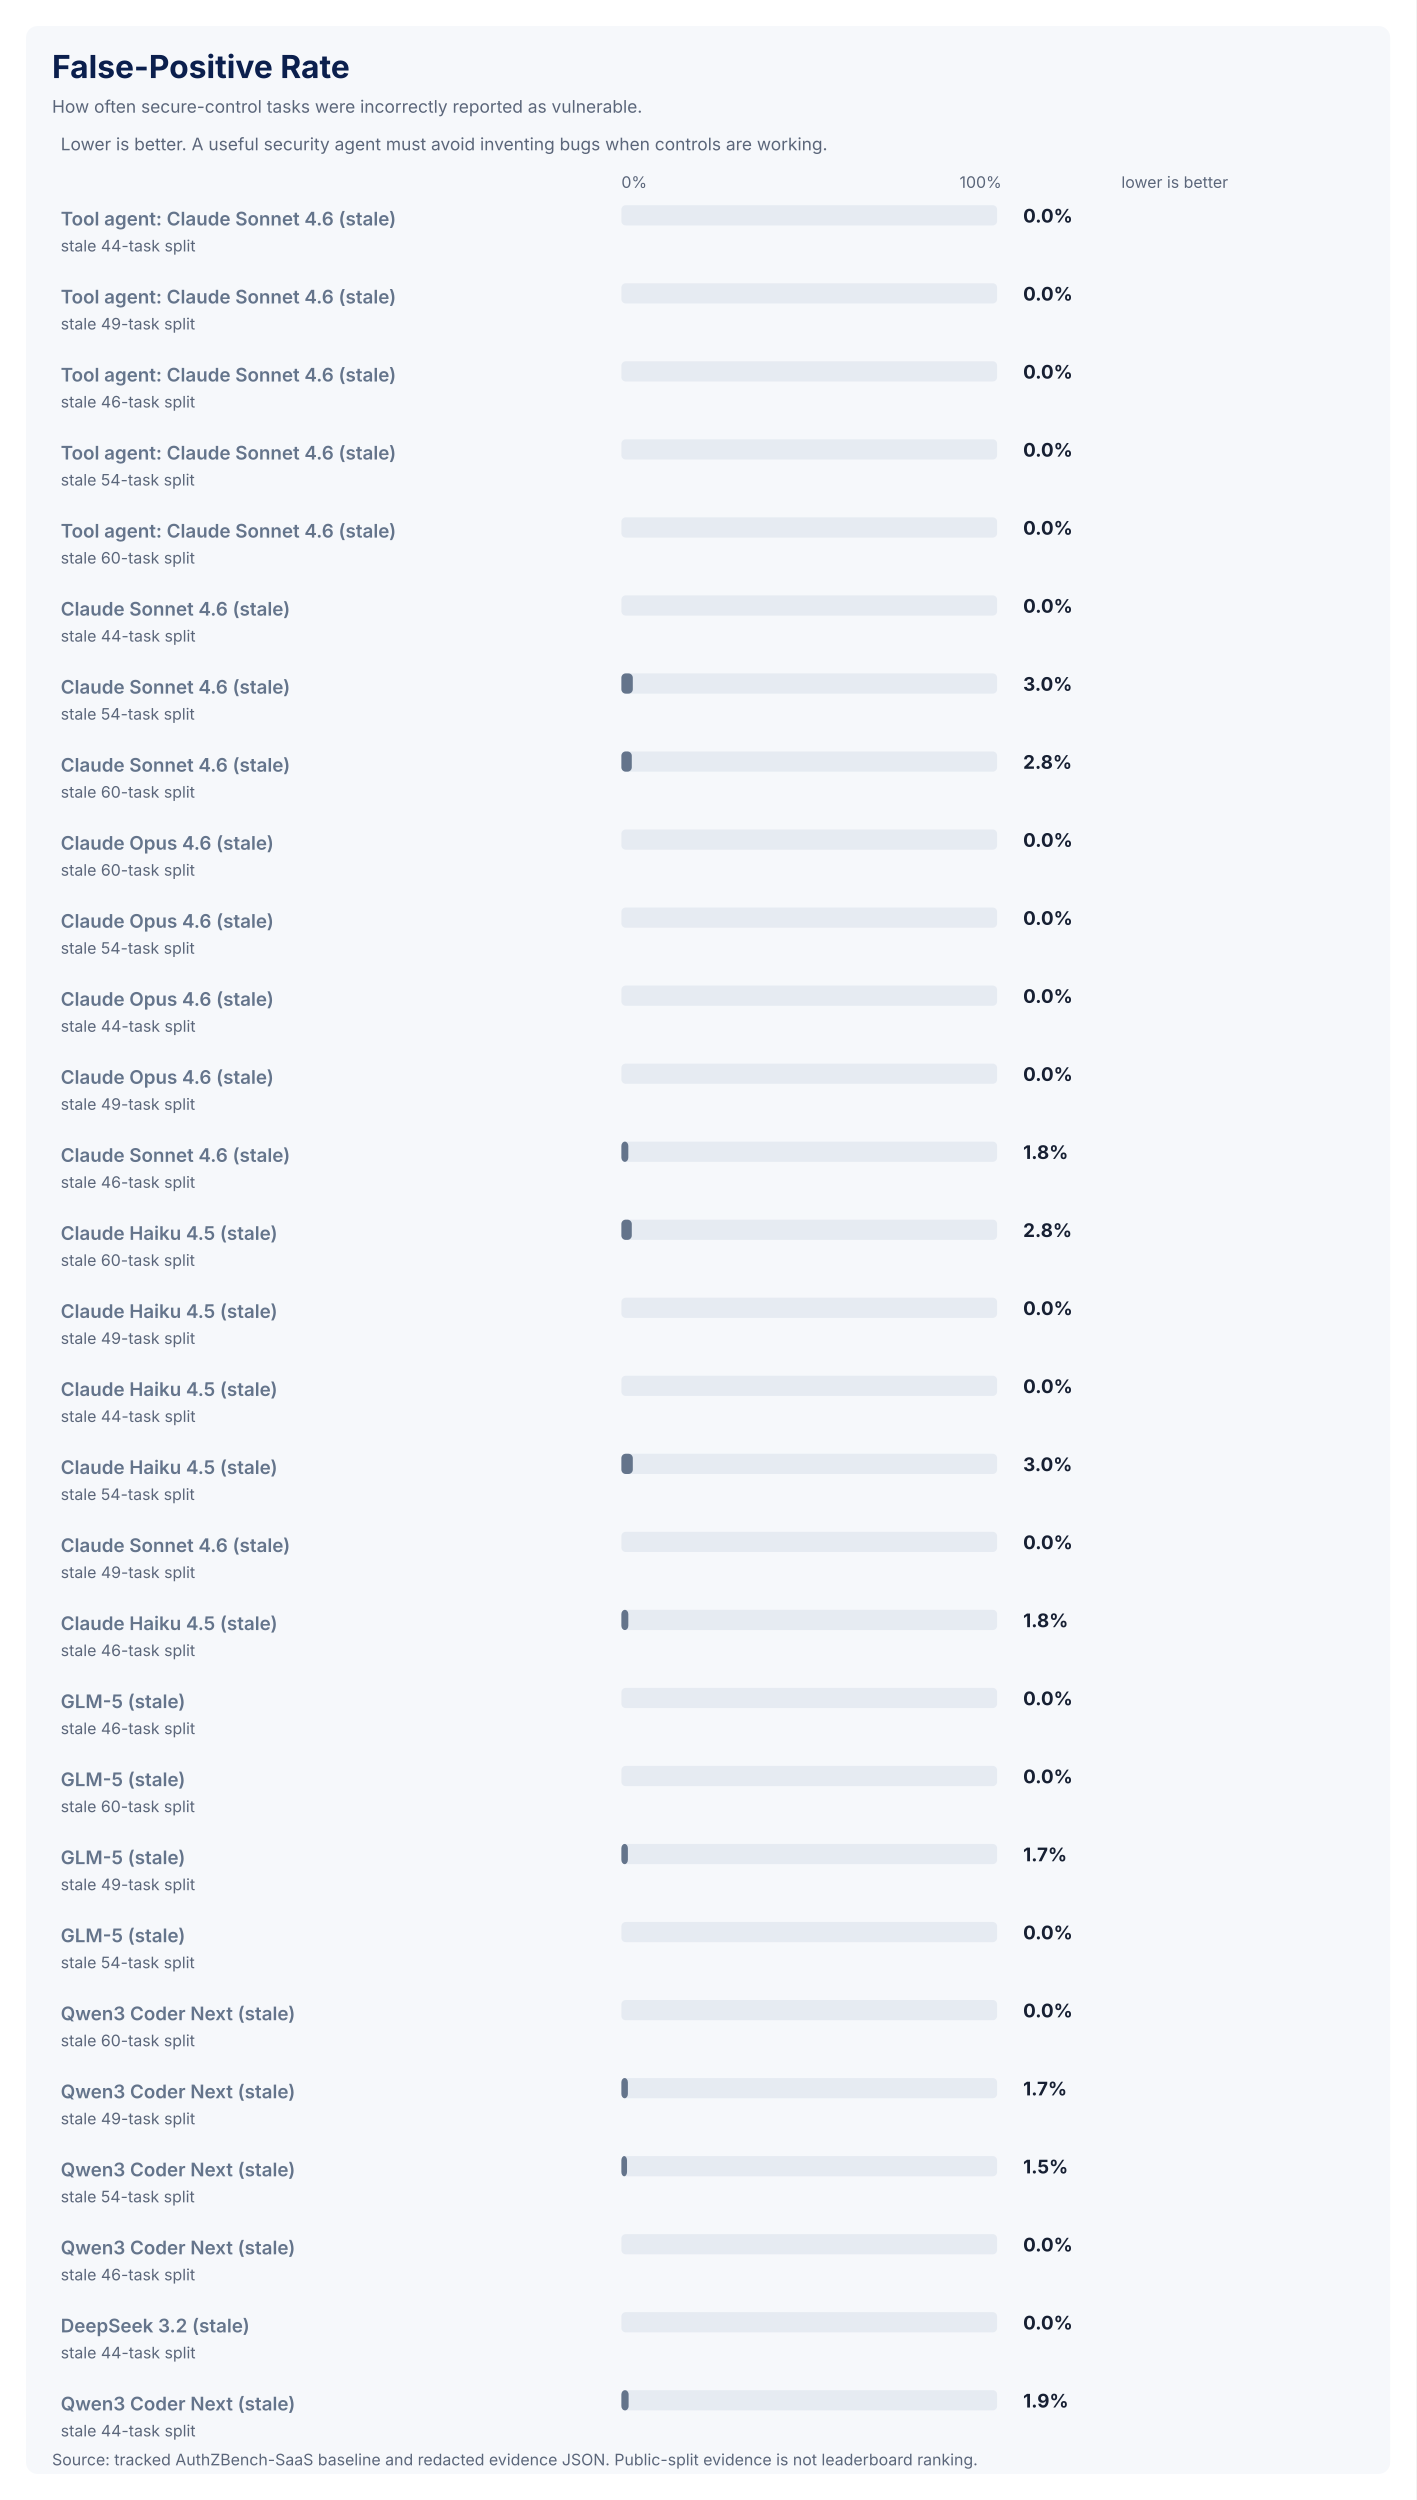
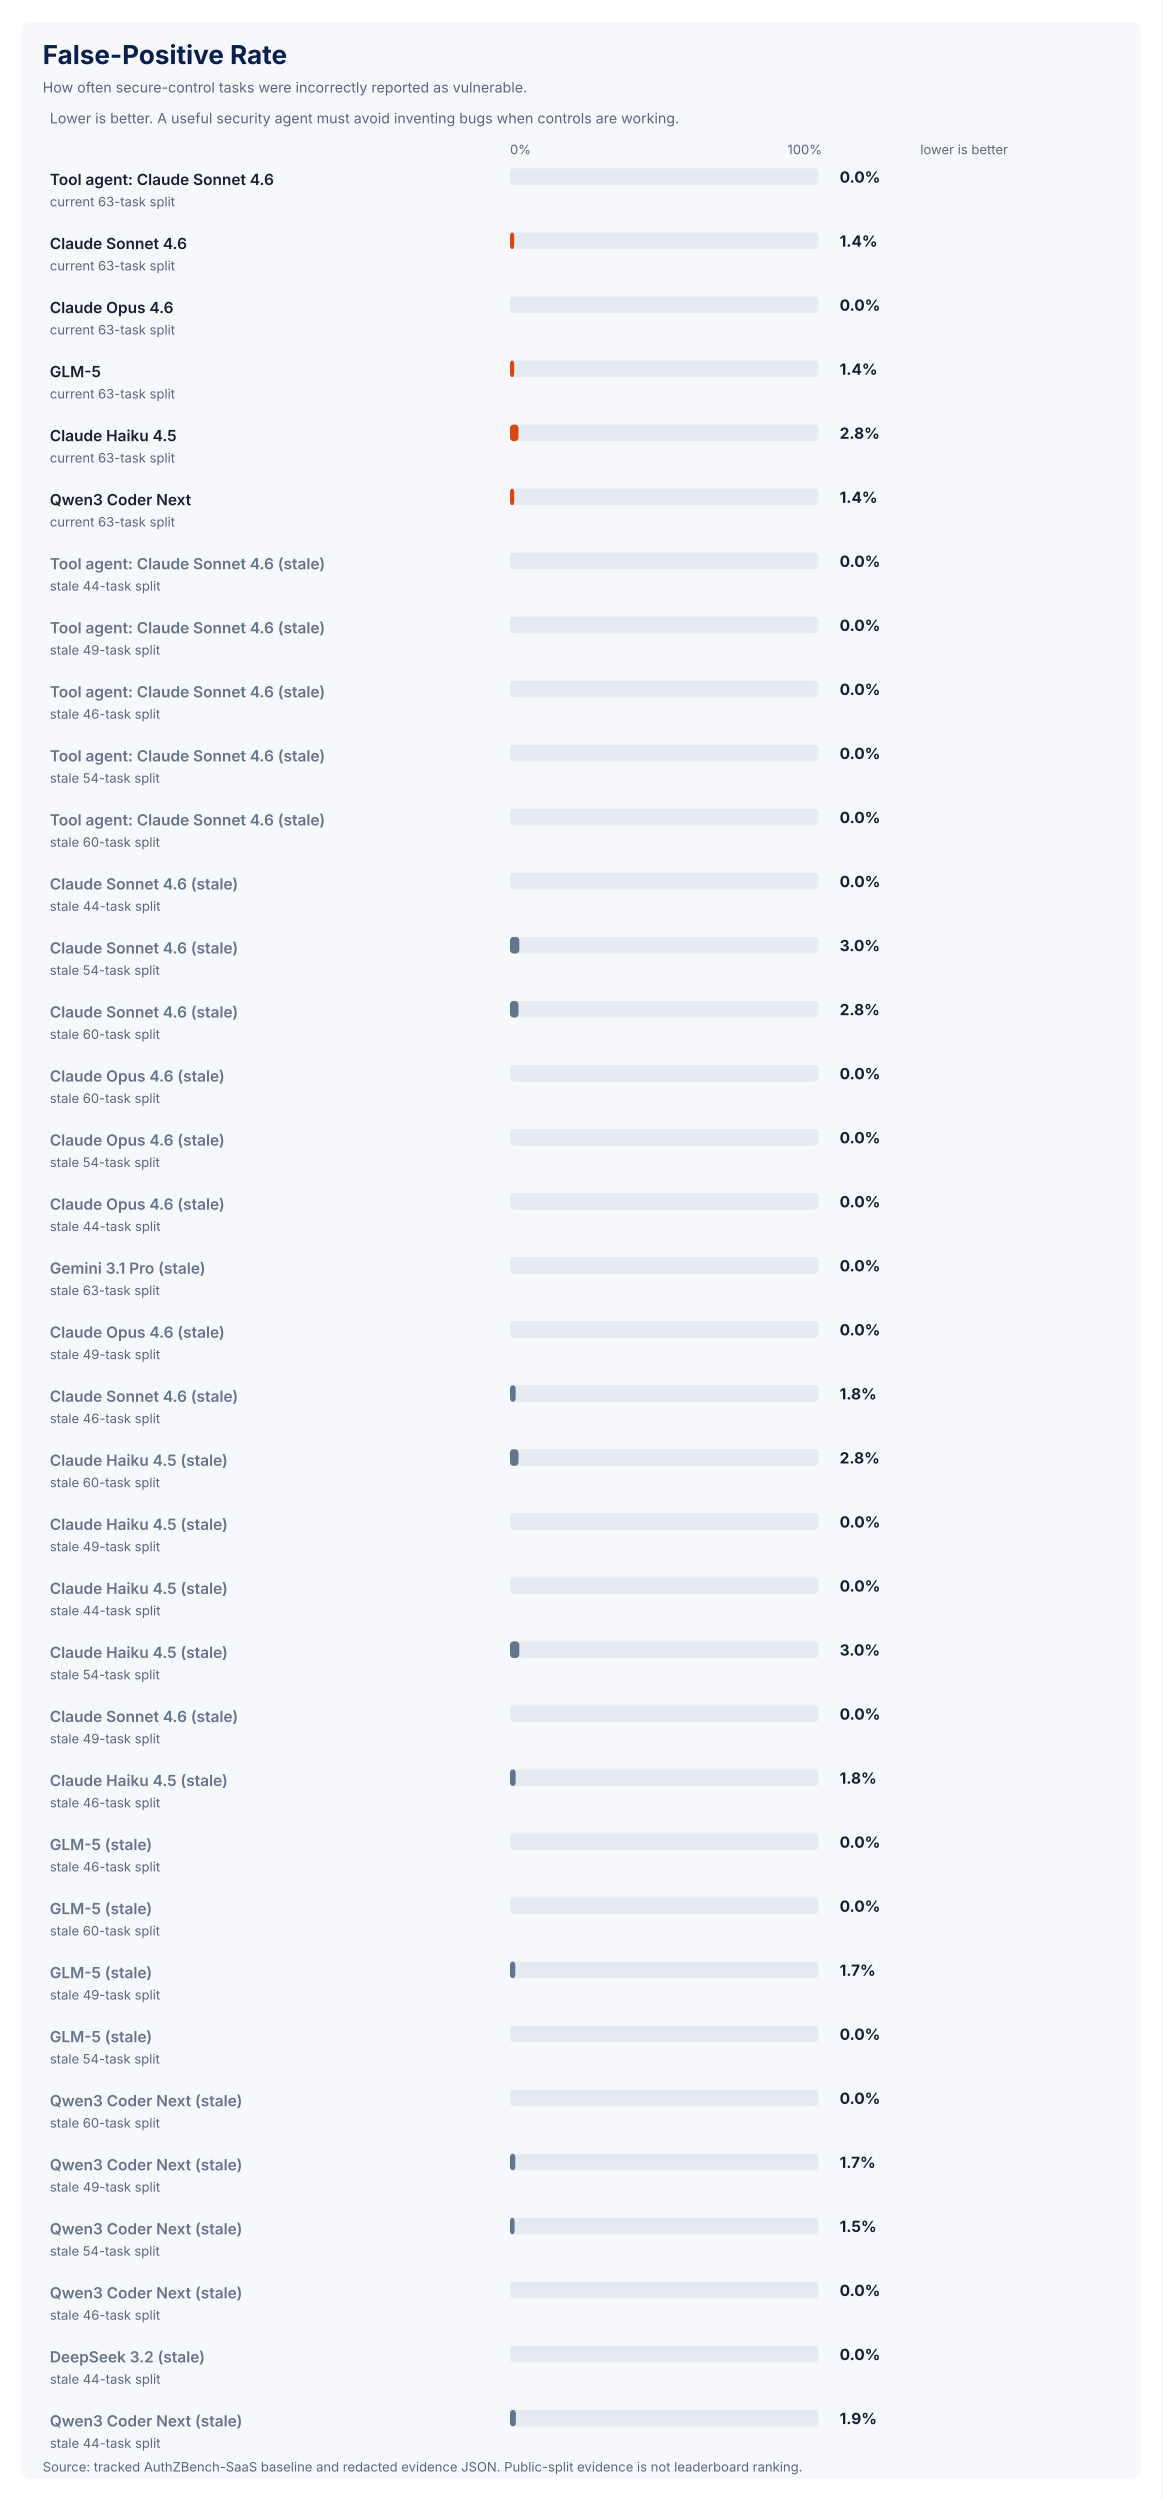
- <svg xmlns="http://www.w3.org/2000/svg" width="980" height="1730" viewBox="0 0 980 1730" role="img" aria-labelledby="title desc">
-   <rect x="0.0" y="0.0" width="980.0" height="1730.0" rx="0" fill="#ffffff" />
-   <rect x="18.0" y="18.0" width="944.0" height="1694.0" rx="8" fill="#f6f8fb" />
+ <svg xmlns="http://www.w3.org/2000/svg" width="980" height="2108" viewBox="0 0 980 2108" role="img" aria-labelledby="title desc">
+   <rect x="0.0" y="0.0" width="980.0" height="2108.0" rx="0" fill="#ffffff" />
+   <rect x="18.0" y="18.0" width="944.0" height="2072.0" rx="8" fill="#f6f8fb" />
  <text x="36.0" y="54.0" fill="#0b1f4d" font-family="Inter, Arial, sans-serif" font-size="22" font-weight="700">False-Positive Rate</text>
  <text x="36.0" y="78.0" fill="#5b667a" font-family="Inter, Arial, sans-serif" font-size="12" font-weight="400">How often secure-control tasks were incorrectly reported as vulnerable.</text>
  <text x="42.0" y="104.0" fill="#5b667a" font-family="Inter, Arial, sans-serif" font-size="12" font-weight="400">Lower is better. A useful security agent must avoid inventing bugs when controls are working.</text>
  <text x="430.0" y="130.0" fill="#5b667a" font-family="Inter, Arial, sans-serif" font-size="11" font-weight="400">0%</text>
  <text x="664.0" y="130.0" fill="#5b667a" font-family="Inter, Arial, sans-serif" font-size="11" font-weight="400">100%</text>
  <text x="776.0" y="130.0" fill="#5b667a" font-family="Inter, Arial, sans-serif" font-size="11" font-weight="400">lower is better</text>
-   <text x="42.0" y="156.0" fill="#64748b" font-family="Inter, Arial, sans-serif" font-size="13" font-weight="600">Tool agent: Claude Sonnet 4.6 (stale)</text>
-   <text x="42.0" y="174.0" fill="#5b667a" font-family="Inter, Arial, sans-serif" font-size="11" font-weight="400">stale 44-task split</text>
+   <text x="42.0" y="156.0" fill="#172033" font-family="Inter, Arial, sans-serif" font-size="13" font-weight="600">Tool agent: Claude Sonnet 4.6</text>
+   <text x="42.0" y="174.0" fill="#5b667a" font-family="Inter, Arial, sans-serif" font-size="11" font-weight="400">current 63-task split</text>
  <rect x="430.0" y="142.0" width="260.0" height="14.0" rx="3" fill="#e6ebf2" />
-   <rect x="430.0" y="142.0" width="0.0" height="14.0" rx="3" fill="#64748b" />
+   <rect x="430.0" y="142.0" width="0.0" height="14.0" rx="3" fill="#d9480f" />
  <text x="708.0" y="154.0" fill="#172033" font-family="Inter, Arial, sans-serif" font-size="13" font-weight="700">0.0%</text>
-   <text x="42.0" y="210.0" fill="#64748b" font-family="Inter, Arial, sans-serif" font-size="13" font-weight="600">Tool agent: Claude Sonnet 4.6 (stale)</text>
-   <text x="42.0" y="228.0" fill="#5b667a" font-family="Inter, Arial, sans-serif" font-size="11" font-weight="400">stale 49-task split</text>
+   <text x="42.0" y="210.0" fill="#172033" font-family="Inter, Arial, sans-serif" font-size="13" font-weight="600">Claude Sonnet 4.6</text>
+   <text x="42.0" y="228.0" fill="#5b667a" font-family="Inter, Arial, sans-serif" font-size="11" font-weight="400">current 63-task split</text>
  <rect x="430.0" y="196.0" width="260.0" height="14.0" rx="3" fill="#e6ebf2" />
-   <rect x="430.0" y="196.0" width="0.0" height="14.0" rx="3" fill="#64748b" />
-   <text x="708.0" y="208.0" fill="#172033" font-family="Inter, Arial, sans-serif" font-size="13" font-weight="700">0.0%</text>
-   <text x="42.0" y="264.0" fill="#64748b" font-family="Inter, Arial, sans-serif" font-size="13" font-weight="600">Tool agent: Claude Sonnet 4.6 (stale)</text>
-   <text x="42.0" y="282.0" fill="#5b667a" font-family="Inter, Arial, sans-serif" font-size="11" font-weight="400">stale 46-task split</text>
+   <rect x="430.0" y="196.0" width="3.6" height="14.0" rx="3" fill="#d9480f" />
+   <text x="708.0" y="208.0" fill="#172033" font-family="Inter, Arial, sans-serif" font-size="13" font-weight="700">1.4%</text>
+   <text x="42.0" y="264.0" fill="#172033" font-family="Inter, Arial, sans-serif" font-size="13" font-weight="600">Claude Opus 4.6</text>
+   <text x="42.0" y="282.0" fill="#5b667a" font-family="Inter, Arial, sans-serif" font-size="11" font-weight="400">current 63-task split</text>
  <rect x="430.0" y="250.0" width="260.0" height="14.0" rx="3" fill="#e6ebf2" />
-   <rect x="430.0" y="250.0" width="0.0" height="14.0" rx="3" fill="#64748b" />
+   <rect x="430.0" y="250.0" width="0.0" height="14.0" rx="3" fill="#d9480f" />
  <text x="708.0" y="262.0" fill="#172033" font-family="Inter, Arial, sans-serif" font-size="13" font-weight="700">0.0%</text>
-   <text x="42.0" y="318.0" fill="#64748b" font-family="Inter, Arial, sans-serif" font-size="13" font-weight="600">Tool agent: Claude Sonnet 4.6 (stale)</text>
-   <text x="42.0" y="336.0" fill="#5b667a" font-family="Inter, Arial, sans-serif" font-size="11" font-weight="400">stale 54-task split</text>
+   <text x="42.0" y="318.0" fill="#172033" font-family="Inter, Arial, sans-serif" font-size="13" font-weight="600">GLM-5</text>
+   <text x="42.0" y="336.0" fill="#5b667a" font-family="Inter, Arial, sans-serif" font-size="11" font-weight="400">current 63-task split</text>
  <rect x="430.0" y="304.0" width="260.0" height="14.0" rx="3" fill="#e6ebf2" />
-   <rect x="430.0" y="304.0" width="0.0" height="14.0" rx="3" fill="#64748b" />
-   <text x="708.0" y="316.0" fill="#172033" font-family="Inter, Arial, sans-serif" font-size="13" font-weight="700">0.0%</text>
-   <text x="42.0" y="372.0" fill="#64748b" font-family="Inter, Arial, sans-serif" font-size="13" font-weight="600">Tool agent: Claude Sonnet 4.6 (stale)</text>
-   <text x="42.0" y="390.0" fill="#5b667a" font-family="Inter, Arial, sans-serif" font-size="11" font-weight="400">stale 60-task split</text>
+   <rect x="430.0" y="304.0" width="3.6" height="14.0" rx="3" fill="#d9480f" />
+   <text x="708.0" y="316.0" fill="#172033" font-family="Inter, Arial, sans-serif" font-size="13" font-weight="700">1.4%</text>
+   <text x="42.0" y="372.0" fill="#172033" font-family="Inter, Arial, sans-serif" font-size="13" font-weight="600">Claude Haiku 4.5</text>
+   <text x="42.0" y="390.0" fill="#5b667a" font-family="Inter, Arial, sans-serif" font-size="11" font-weight="400">current 63-task split</text>
  <rect x="430.0" y="358.0" width="260.0" height="14.0" rx="3" fill="#e6ebf2" />
-   <rect x="430.0" y="358.0" width="0.0" height="14.0" rx="3" fill="#64748b" />
-   <text x="708.0" y="370.0" fill="#172033" font-family="Inter, Arial, sans-serif" font-size="13" font-weight="700">0.0%</text>
-   <text x="42.0" y="426.0" fill="#64748b" font-family="Inter, Arial, sans-serif" font-size="13" font-weight="600">Claude Sonnet 4.6 (stale)</text>
-   <text x="42.0" y="444.0" fill="#5b667a" font-family="Inter, Arial, sans-serif" font-size="11" font-weight="400">stale 44-task split</text>
+   <rect x="430.0" y="358.0" width="7.2" height="14.0" rx="3" fill="#d9480f" />
+   <text x="708.0" y="370.0" fill="#172033" font-family="Inter, Arial, sans-serif" font-size="13" font-weight="700">2.8%</text>
+   <text x="42.0" y="426.0" fill="#172033" font-family="Inter, Arial, sans-serif" font-size="13" font-weight="600">Qwen3 Coder Next</text>
+   <text x="42.0" y="444.0" fill="#5b667a" font-family="Inter, Arial, sans-serif" font-size="11" font-weight="400">current 63-task split</text>
  <rect x="430.0" y="412.0" width="260.0" height="14.0" rx="3" fill="#e6ebf2" />
-   <rect x="430.0" y="412.0" width="0.0" height="14.0" rx="3" fill="#64748b" />
-   <text x="708.0" y="424.0" fill="#172033" font-family="Inter, Arial, sans-serif" font-size="13" font-weight="700">0.0%</text>
-   <text x="42.0" y="480.0" fill="#64748b" font-family="Inter, Arial, sans-serif" font-size="13" font-weight="600">Claude Sonnet 4.6 (stale)</text>
-   <text x="42.0" y="498.0" fill="#5b667a" font-family="Inter, Arial, sans-serif" font-size="11" font-weight="400">stale 54-task split</text>
+   <rect x="430.0" y="412.0" width="3.6" height="14.0" rx="3" fill="#d9480f" />
+   <text x="708.0" y="424.0" fill="#172033" font-family="Inter, Arial, sans-serif" font-size="13" font-weight="700">1.4%</text>
+   <text x="42.0" y="480.0" fill="#64748b" font-family="Inter, Arial, sans-serif" font-size="13" font-weight="600">Tool agent: Claude Sonnet 4.6 (stale)</text>
+   <text x="42.0" y="498.0" fill="#5b667a" font-family="Inter, Arial, sans-serif" font-size="11" font-weight="400">stale 44-task split</text>
  <rect x="430.0" y="466.0" width="260.0" height="14.0" rx="3" fill="#e6ebf2" />
-   <rect x="430.0" y="466.0" width="7.9" height="14.0" rx="3" fill="#64748b" />
-   <text x="708.0" y="478.0" fill="#172033" font-family="Inter, Arial, sans-serif" font-size="13" font-weight="700">3.0%</text>
-   <text x="42.0" y="534.0" fill="#64748b" font-family="Inter, Arial, sans-serif" font-size="13" font-weight="600">Claude Sonnet 4.6 (stale)</text>
-   <text x="42.0" y="552.0" fill="#5b667a" font-family="Inter, Arial, sans-serif" font-size="11" font-weight="400">stale 60-task split</text>
+   <rect x="430.0" y="466.0" width="0.0" height="14.0" rx="3" fill="#64748b" />
+   <text x="708.0" y="478.0" fill="#172033" font-family="Inter, Arial, sans-serif" font-size="13" font-weight="700">0.0%</text>
+   <text x="42.0" y="534.0" fill="#64748b" font-family="Inter, Arial, sans-serif" font-size="13" font-weight="600">Tool agent: Claude Sonnet 4.6 (stale)</text>
+   <text x="42.0" y="552.0" fill="#5b667a" font-family="Inter, Arial, sans-serif" font-size="11" font-weight="400">stale 49-task split</text>
  <rect x="430.0" y="520.0" width="260.0" height="14.0" rx="3" fill="#e6ebf2" />
-   <rect x="430.0" y="520.0" width="7.2" height="14.0" rx="3" fill="#64748b" />
-   <text x="708.0" y="532.0" fill="#172033" font-family="Inter, Arial, sans-serif" font-size="13" font-weight="700">2.8%</text>
-   <text x="42.0" y="588.0" fill="#64748b" font-family="Inter, Arial, sans-serif" font-size="13" font-weight="600">Claude Opus 4.6 (stale)</text>
-   <text x="42.0" y="606.0" fill="#5b667a" font-family="Inter, Arial, sans-serif" font-size="11" font-weight="400">stale 60-task split</text>
+   <rect x="430.0" y="520.0" width="0.0" height="14.0" rx="3" fill="#64748b" />
+   <text x="708.0" y="532.0" fill="#172033" font-family="Inter, Arial, sans-serif" font-size="13" font-weight="700">0.0%</text>
+   <text x="42.0" y="588.0" fill="#64748b" font-family="Inter, Arial, sans-serif" font-size="13" font-weight="600">Tool agent: Claude Sonnet 4.6 (stale)</text>
+   <text x="42.0" y="606.0" fill="#5b667a" font-family="Inter, Arial, sans-serif" font-size="11" font-weight="400">stale 46-task split</text>
  <rect x="430.0" y="574.0" width="260.0" height="14.0" rx="3" fill="#e6ebf2" />
  <rect x="430.0" y="574.0" width="0.0" height="14.0" rx="3" fill="#64748b" />
  <text x="708.0" y="586.0" fill="#172033" font-family="Inter, Arial, sans-serif" font-size="13" font-weight="700">0.0%</text>
-   <text x="42.0" y="642.0" fill="#64748b" font-family="Inter, Arial, sans-serif" font-size="13" font-weight="600">Claude Opus 4.6 (stale)</text>
+   <text x="42.0" y="642.0" fill="#64748b" font-family="Inter, Arial, sans-serif" font-size="13" font-weight="600">Tool agent: Claude Sonnet 4.6 (stale)</text>
  <text x="42.0" y="660.0" fill="#5b667a" font-family="Inter, Arial, sans-serif" font-size="11" font-weight="400">stale 54-task split</text>
  <rect x="430.0" y="628.0" width="260.0" height="14.0" rx="3" fill="#e6ebf2" />
  <rect x="430.0" y="628.0" width="0.0" height="14.0" rx="3" fill="#64748b" />
  <text x="708.0" y="640.0" fill="#172033" font-family="Inter, Arial, sans-serif" font-size="13" font-weight="700">0.0%</text>
-   <text x="42.0" y="696.0" fill="#64748b" font-family="Inter, Arial, sans-serif" font-size="13" font-weight="600">Claude Opus 4.6 (stale)</text>
-   <text x="42.0" y="714.0" fill="#5b667a" font-family="Inter, Arial, sans-serif" font-size="11" font-weight="400">stale 44-task split</text>
+   <text x="42.0" y="696.0" fill="#64748b" font-family="Inter, Arial, sans-serif" font-size="13" font-weight="600">Tool agent: Claude Sonnet 4.6 (stale)</text>
+   <text x="42.0" y="714.0" fill="#5b667a" font-family="Inter, Arial, sans-serif" font-size="11" font-weight="400">stale 60-task split</text>
  <rect x="430.0" y="682.0" width="260.0" height="14.0" rx="3" fill="#e6ebf2" />
  <rect x="430.0" y="682.0" width="0.0" height="14.0" rx="3" fill="#64748b" />
  <text x="708.0" y="694.0" fill="#172033" font-family="Inter, Arial, sans-serif" font-size="13" font-weight="700">0.0%</text>
-   <text x="42.0" y="750.0" fill="#64748b" font-family="Inter, Arial, sans-serif" font-size="13" font-weight="600">Claude Opus 4.6 (stale)</text>
-   <text x="42.0" y="768.0" fill="#5b667a" font-family="Inter, Arial, sans-serif" font-size="11" font-weight="400">stale 49-task split</text>
+   <text x="42.0" y="750.0" fill="#64748b" font-family="Inter, Arial, sans-serif" font-size="13" font-weight="600">Claude Sonnet 4.6 (stale)</text>
+   <text x="42.0" y="768.0" fill="#5b667a" font-family="Inter, Arial, sans-serif" font-size="11" font-weight="400">stale 44-task split</text>
  <rect x="430.0" y="736.0" width="260.0" height="14.0" rx="3" fill="#e6ebf2" />
  <rect x="430.0" y="736.0" width="0.0" height="14.0" rx="3" fill="#64748b" />
  <text x="708.0" y="748.0" fill="#172033" font-family="Inter, Arial, sans-serif" font-size="13" font-weight="700">0.0%</text>
  <text x="42.0" y="804.0" fill="#64748b" font-family="Inter, Arial, sans-serif" font-size="13" font-weight="600">Claude Sonnet 4.6 (stale)</text>
-   <text x="42.0" y="822.0" fill="#5b667a" font-family="Inter, Arial, sans-serif" font-size="11" font-weight="400">stale 46-task split</text>
+   <text x="42.0" y="822.0" fill="#5b667a" font-family="Inter, Arial, sans-serif" font-size="11" font-weight="400">stale 54-task split</text>
  <rect x="430.0" y="790.0" width="260.0" height="14.0" rx="3" fill="#e6ebf2" />
-   <rect x="430.0" y="790.0" width="4.8" height="14.0" rx="3" fill="#64748b" />
-   <text x="708.0" y="802.0" fill="#172033" font-family="Inter, Arial, sans-serif" font-size="13" font-weight="700">1.8%</text>
-   <text x="42.0" y="858.0" fill="#64748b" font-family="Inter, Arial, sans-serif" font-size="13" font-weight="600">Claude Haiku 4.5 (stale)</text>
+   <rect x="430.0" y="790.0" width="7.9" height="14.0" rx="3" fill="#64748b" />
+   <text x="708.0" y="802.0" fill="#172033" font-family="Inter, Arial, sans-serif" font-size="13" font-weight="700">3.0%</text>
+   <text x="42.0" y="858.0" fill="#64748b" font-family="Inter, Arial, sans-serif" font-size="13" font-weight="600">Claude Sonnet 4.6 (stale)</text>
  <text x="42.0" y="876.0" fill="#5b667a" font-family="Inter, Arial, sans-serif" font-size="11" font-weight="400">stale 60-task split</text>
  <rect x="430.0" y="844.0" width="260.0" height="14.0" rx="3" fill="#e6ebf2" />
  <rect x="430.0" y="844.0" width="7.2" height="14.0" rx="3" fill="#64748b" />
  <text x="708.0" y="856.0" fill="#172033" font-family="Inter, Arial, sans-serif" font-size="13" font-weight="700">2.8%</text>
-   <text x="42.0" y="912.0" fill="#64748b" font-family="Inter, Arial, sans-serif" font-size="13" font-weight="600">Claude Haiku 4.5 (stale)</text>
-   <text x="42.0" y="930.0" fill="#5b667a" font-family="Inter, Arial, sans-serif" font-size="11" font-weight="400">stale 49-task split</text>
+   <text x="42.0" y="912.0" fill="#64748b" font-family="Inter, Arial, sans-serif" font-size="13" font-weight="600">Claude Opus 4.6 (stale)</text>
+   <text x="42.0" y="930.0" fill="#5b667a" font-family="Inter, Arial, sans-serif" font-size="11" font-weight="400">stale 60-task split</text>
  <rect x="430.0" y="898.0" width="260.0" height="14.0" rx="3" fill="#e6ebf2" />
  <rect x="430.0" y="898.0" width="0.0" height="14.0" rx="3" fill="#64748b" />
  <text x="708.0" y="910.0" fill="#172033" font-family="Inter, Arial, sans-serif" font-size="13" font-weight="700">0.0%</text>
-   <text x="42.0" y="966.0" fill="#64748b" font-family="Inter, Arial, sans-serif" font-size="13" font-weight="600">Claude Haiku 4.5 (stale)</text>
-   <text x="42.0" y="984.0" fill="#5b667a" font-family="Inter, Arial, sans-serif" font-size="11" font-weight="400">stale 44-task split</text>
+   <text x="42.0" y="966.0" fill="#64748b" font-family="Inter, Arial, sans-serif" font-size="13" font-weight="600">Claude Opus 4.6 (stale)</text>
+   <text x="42.0" y="984.0" fill="#5b667a" font-family="Inter, Arial, sans-serif" font-size="11" font-weight="400">stale 54-task split</text>
  <rect x="430.0" y="952.0" width="260.0" height="14.0" rx="3" fill="#e6ebf2" />
  <rect x="430.0" y="952.0" width="0.0" height="14.0" rx="3" fill="#64748b" />
  <text x="708.0" y="964.0" fill="#172033" font-family="Inter, Arial, sans-serif" font-size="13" font-weight="700">0.0%</text>
-   <text x="42.0" y="1020.0" fill="#64748b" font-family="Inter, Arial, sans-serif" font-size="13" font-weight="600">Claude Haiku 4.5 (stale)</text>
-   <text x="42.0" y="1038.0" fill="#5b667a" font-family="Inter, Arial, sans-serif" font-size="11" font-weight="400">stale 54-task split</text>
+   <text x="42.0" y="1020.0" fill="#64748b" font-family="Inter, Arial, sans-serif" font-size="13" font-weight="600">Claude Opus 4.6 (stale)</text>
+   <text x="42.0" y="1038.0" fill="#5b667a" font-family="Inter, Arial, sans-serif" font-size="11" font-weight="400">stale 44-task split</text>
  <rect x="430.0" y="1006.0" width="260.0" height="14.0" rx="3" fill="#e6ebf2" />
-   <rect x="430.0" y="1006.0" width="7.9" height="14.0" rx="3" fill="#64748b" />
-   <text x="708.0" y="1018.0" fill="#172033" font-family="Inter, Arial, sans-serif" font-size="13" font-weight="700">3.0%</text>
-   <text x="42.0" y="1074.0" fill="#64748b" font-family="Inter, Arial, sans-serif" font-size="13" font-weight="600">Claude Sonnet 4.6 (stale)</text>
-   <text x="42.0" y="1092.0" fill="#5b667a" font-family="Inter, Arial, sans-serif" font-size="11" font-weight="400">stale 49-task split</text>
+   <rect x="430.0" y="1006.0" width="0.0" height="14.0" rx="3" fill="#64748b" />
+   <text x="708.0" y="1018.0" fill="#172033" font-family="Inter, Arial, sans-serif" font-size="13" font-weight="700">0.0%</text>
+   <text x="42.0" y="1074.0" fill="#64748b" font-family="Inter, Arial, sans-serif" font-size="13" font-weight="600">Gemini 3.1 Pro (stale)</text>
+   <text x="42.0" y="1092.0" fill="#5b667a" font-family="Inter, Arial, sans-serif" font-size="11" font-weight="400">stale 63-task split</text>
  <rect x="430.0" y="1060.0" width="260.0" height="14.0" rx="3" fill="#e6ebf2" />
  <rect x="430.0" y="1060.0" width="0.0" height="14.0" rx="3" fill="#64748b" />
  <text x="708.0" y="1072.0" fill="#172033" font-family="Inter, Arial, sans-serif" font-size="13" font-weight="700">0.0%</text>
-   <text x="42.0" y="1128.0" fill="#64748b" font-family="Inter, Arial, sans-serif" font-size="13" font-weight="600">Claude Haiku 4.5 (stale)</text>
-   <text x="42.0" y="1146.0" fill="#5b667a" font-family="Inter, Arial, sans-serif" font-size="11" font-weight="400">stale 46-task split</text>
+   <text x="42.0" y="1128.0" fill="#64748b" font-family="Inter, Arial, sans-serif" font-size="13" font-weight="600">Claude Opus 4.6 (stale)</text>
+   <text x="42.0" y="1146.0" fill="#5b667a" font-family="Inter, Arial, sans-serif" font-size="11" font-weight="400">stale 49-task split</text>
  <rect x="430.0" y="1114.0" width="260.0" height="14.0" rx="3" fill="#e6ebf2" />
-   <rect x="430.0" y="1114.0" width="4.8" height="14.0" rx="3" fill="#64748b" />
-   <text x="708.0" y="1126.0" fill="#172033" font-family="Inter, Arial, sans-serif" font-size="13" font-weight="700">1.8%</text>
-   <text x="42.0" y="1182.0" fill="#64748b" font-family="Inter, Arial, sans-serif" font-size="13" font-weight="600">GLM-5 (stale)</text>
+   <rect x="430.0" y="1114.0" width="0.0" height="14.0" rx="3" fill="#64748b" />
+   <text x="708.0" y="1126.0" fill="#172033" font-family="Inter, Arial, sans-serif" font-size="13" font-weight="700">0.0%</text>
+   <text x="42.0" y="1182.0" fill="#64748b" font-family="Inter, Arial, sans-serif" font-size="13" font-weight="600">Claude Sonnet 4.6 (stale)</text>
  <text x="42.0" y="1200.0" fill="#5b667a" font-family="Inter, Arial, sans-serif" font-size="11" font-weight="400">stale 46-task split</text>
  <rect x="430.0" y="1168.0" width="260.0" height="14.0" rx="3" fill="#e6ebf2" />
-   <rect x="430.0" y="1168.0" width="0.0" height="14.0" rx="3" fill="#64748b" />
-   <text x="708.0" y="1180.0" fill="#172033" font-family="Inter, Arial, sans-serif" font-size="13" font-weight="700">0.0%</text>
-   <text x="42.0" y="1236.0" fill="#64748b" font-family="Inter, Arial, sans-serif" font-size="13" font-weight="600">GLM-5 (stale)</text>
+   <rect x="430.0" y="1168.0" width="4.8" height="14.0" rx="3" fill="#64748b" />
+   <text x="708.0" y="1180.0" fill="#172033" font-family="Inter, Arial, sans-serif" font-size="13" font-weight="700">1.8%</text>
+   <text x="42.0" y="1236.0" fill="#64748b" font-family="Inter, Arial, sans-serif" font-size="13" font-weight="600">Claude Haiku 4.5 (stale)</text>
  <text x="42.0" y="1254.0" fill="#5b667a" font-family="Inter, Arial, sans-serif" font-size="11" font-weight="400">stale 60-task split</text>
  <rect x="430.0" y="1222.0" width="260.0" height="14.0" rx="3" fill="#e6ebf2" />
-   <rect x="430.0" y="1222.0" width="0.0" height="14.0" rx="3" fill="#64748b" />
-   <text x="708.0" y="1234.0" fill="#172033" font-family="Inter, Arial, sans-serif" font-size="13" font-weight="700">0.0%</text>
-   <text x="42.0" y="1290.0" fill="#64748b" font-family="Inter, Arial, sans-serif" font-size="13" font-weight="600">GLM-5 (stale)</text>
+   <rect x="430.0" y="1222.0" width="7.2" height="14.0" rx="3" fill="#64748b" />
+   <text x="708.0" y="1234.0" fill="#172033" font-family="Inter, Arial, sans-serif" font-size="13" font-weight="700">2.8%</text>
+   <text x="42.0" y="1290.0" fill="#64748b" font-family="Inter, Arial, sans-serif" font-size="13" font-weight="600">Claude Haiku 4.5 (stale)</text>
  <text x="42.0" y="1308.0" fill="#5b667a" font-family="Inter, Arial, sans-serif" font-size="11" font-weight="400">stale 49-task split</text>
  <rect x="430.0" y="1276.0" width="260.0" height="14.0" rx="3" fill="#e6ebf2" />
-   <rect x="430.0" y="1276.0" width="4.5" height="14.0" rx="3" fill="#64748b" />
-   <text x="708.0" y="1288.0" fill="#172033" font-family="Inter, Arial, sans-serif" font-size="13" font-weight="700">1.7%</text>
-   <text x="42.0" y="1344.0" fill="#64748b" font-family="Inter, Arial, sans-serif" font-size="13" font-weight="600">GLM-5 (stale)</text>
-   <text x="42.0" y="1362.0" fill="#5b667a" font-family="Inter, Arial, sans-serif" font-size="11" font-weight="400">stale 54-task split</text>
+   <rect x="430.0" y="1276.0" width="0.0" height="14.0" rx="3" fill="#64748b" />
+   <text x="708.0" y="1288.0" fill="#172033" font-family="Inter, Arial, sans-serif" font-size="13" font-weight="700">0.0%</text>
+   <text x="42.0" y="1344.0" fill="#64748b" font-family="Inter, Arial, sans-serif" font-size="13" font-weight="600">Claude Haiku 4.5 (stale)</text>
+   <text x="42.0" y="1362.0" fill="#5b667a" font-family="Inter, Arial, sans-serif" font-size="11" font-weight="400">stale 44-task split</text>
  <rect x="430.0" y="1330.0" width="260.0" height="14.0" rx="3" fill="#e6ebf2" />
  <rect x="430.0" y="1330.0" width="0.0" height="14.0" rx="3" fill="#64748b" />
  <text x="708.0" y="1342.0" fill="#172033" font-family="Inter, Arial, sans-serif" font-size="13" font-weight="700">0.0%</text>
-   <text x="42.0" y="1398.0" fill="#64748b" font-family="Inter, Arial, sans-serif" font-size="13" font-weight="600">Qwen3 Coder Next (stale)</text>
-   <text x="42.0" y="1416.0" fill="#5b667a" font-family="Inter, Arial, sans-serif" font-size="11" font-weight="400">stale 60-task split</text>
+   <text x="42.0" y="1398.0" fill="#64748b" font-family="Inter, Arial, sans-serif" font-size="13" font-weight="600">Claude Haiku 4.5 (stale)</text>
+   <text x="42.0" y="1416.0" fill="#5b667a" font-family="Inter, Arial, sans-serif" font-size="11" font-weight="400">stale 54-task split</text>
  <rect x="430.0" y="1384.0" width="260.0" height="14.0" rx="3" fill="#e6ebf2" />
-   <rect x="430.0" y="1384.0" width="0.0" height="14.0" rx="3" fill="#64748b" />
-   <text x="708.0" y="1396.0" fill="#172033" font-family="Inter, Arial, sans-serif" font-size="13" font-weight="700">0.0%</text>
-   <text x="42.0" y="1452.0" fill="#64748b" font-family="Inter, Arial, sans-serif" font-size="13" font-weight="600">Qwen3 Coder Next (stale)</text>
+   <rect x="430.0" y="1384.0" width="7.9" height="14.0" rx="3" fill="#64748b" />
+   <text x="708.0" y="1396.0" fill="#172033" font-family="Inter, Arial, sans-serif" font-size="13" font-weight="700">3.0%</text>
+   <text x="42.0" y="1452.0" fill="#64748b" font-family="Inter, Arial, sans-serif" font-size="13" font-weight="600">Claude Sonnet 4.6 (stale)</text>
  <text x="42.0" y="1470.0" fill="#5b667a" font-family="Inter, Arial, sans-serif" font-size="11" font-weight="400">stale 49-task split</text>
  <rect x="430.0" y="1438.0" width="260.0" height="14.0" rx="3" fill="#e6ebf2" />
-   <rect x="430.0" y="1438.0" width="4.5" height="14.0" rx="3" fill="#64748b" />
-   <text x="708.0" y="1450.0" fill="#172033" font-family="Inter, Arial, sans-serif" font-size="13" font-weight="700">1.7%</text>
-   <text x="42.0" y="1506.0" fill="#64748b" font-family="Inter, Arial, sans-serif" font-size="13" font-weight="600">Qwen3 Coder Next (stale)</text>
-   <text x="42.0" y="1524.0" fill="#5b667a" font-family="Inter, Arial, sans-serif" font-size="11" font-weight="400">stale 54-task split</text>
+   <rect x="430.0" y="1438.0" width="0.0" height="14.0" rx="3" fill="#64748b" />
+   <text x="708.0" y="1450.0" fill="#172033" font-family="Inter, Arial, sans-serif" font-size="13" font-weight="700">0.0%</text>
+   <text x="42.0" y="1506.0" fill="#64748b" font-family="Inter, Arial, sans-serif" font-size="13" font-weight="600">Claude Haiku 4.5 (stale)</text>
+   <text x="42.0" y="1524.0" fill="#5b667a" font-family="Inter, Arial, sans-serif" font-size="11" font-weight="400">stale 46-task split</text>
  <rect x="430.0" y="1492.0" width="260.0" height="14.0" rx="3" fill="#e6ebf2" />
-   <rect x="430.0" y="1492.0" width="3.9" height="14.0" rx="3" fill="#64748b" />
-   <text x="708.0" y="1504.0" fill="#172033" font-family="Inter, Arial, sans-serif" font-size="13" font-weight="700">1.5%</text>
-   <text x="42.0" y="1560.0" fill="#64748b" font-family="Inter, Arial, sans-serif" font-size="13" font-weight="600">Qwen3 Coder Next (stale)</text>
+   <rect x="430.0" y="1492.0" width="4.8" height="14.0" rx="3" fill="#64748b" />
+   <text x="708.0" y="1504.0" fill="#172033" font-family="Inter, Arial, sans-serif" font-size="13" font-weight="700">1.8%</text>
+   <text x="42.0" y="1560.0" fill="#64748b" font-family="Inter, Arial, sans-serif" font-size="13" font-weight="600">GLM-5 (stale)</text>
  <text x="42.0" y="1578.0" fill="#5b667a" font-family="Inter, Arial, sans-serif" font-size="11" font-weight="400">stale 46-task split</text>
  <rect x="430.0" y="1546.0" width="260.0" height="14.0" rx="3" fill="#e6ebf2" />
  <rect x="430.0" y="1546.0" width="0.0" height="14.0" rx="3" fill="#64748b" />
  <text x="708.0" y="1558.0" fill="#172033" font-family="Inter, Arial, sans-serif" font-size="13" font-weight="700">0.0%</text>
-   <text x="42.0" y="1614.0" fill="#64748b" font-family="Inter, Arial, sans-serif" font-size="13" font-weight="600">DeepSeek 3.2 (stale)</text>
-   <text x="42.0" y="1632.0" fill="#5b667a" font-family="Inter, Arial, sans-serif" font-size="11" font-weight="400">stale 44-task split</text>
+   <text x="42.0" y="1614.0" fill="#64748b" font-family="Inter, Arial, sans-serif" font-size="13" font-weight="600">GLM-5 (stale)</text>
+   <text x="42.0" y="1632.0" fill="#5b667a" font-family="Inter, Arial, sans-serif" font-size="11" font-weight="400">stale 60-task split</text>
  <rect x="430.0" y="1600.0" width="260.0" height="14.0" rx="3" fill="#e6ebf2" />
  <rect x="430.0" y="1600.0" width="0.0" height="14.0" rx="3" fill="#64748b" />
  <text x="708.0" y="1612.0" fill="#172033" font-family="Inter, Arial, sans-serif" font-size="13" font-weight="700">0.0%</text>
-   <text x="42.0" y="1668.0" fill="#64748b" font-family="Inter, Arial, sans-serif" font-size="13" font-weight="600">Qwen3 Coder Next (stale)</text>
-   <text x="42.0" y="1686.0" fill="#5b667a" font-family="Inter, Arial, sans-serif" font-size="11" font-weight="400">stale 44-task split</text>
+   <text x="42.0" y="1668.0" fill="#64748b" font-family="Inter, Arial, sans-serif" font-size="13" font-weight="600">GLM-5 (stale)</text>
+   <text x="42.0" y="1686.0" fill="#5b667a" font-family="Inter, Arial, sans-serif" font-size="11" font-weight="400">stale 49-task split</text>
  <rect x="430.0" y="1654.0" width="260.0" height="14.0" rx="3" fill="#e6ebf2" />
-   <rect x="430.0" y="1654.0" width="5.0" height="14.0" rx="3" fill="#64748b" />
-   <text x="708.0" y="1666.0" fill="#172033" font-family="Inter, Arial, sans-serif" font-size="13" font-weight="700">1.9%</text>
-   <text x="36.0" y="1706.0" fill="#5b667a" font-family="Inter, Arial, sans-serif" font-size="11" font-weight="400">Source: tracked AuthZBench-SaaS baseline and redacted evidence JSON. Public-split evidence is not leaderboard ranking.</text>
+   <rect x="430.0" y="1654.0" width="4.5" height="14.0" rx="3" fill="#64748b" />
+   <text x="708.0" y="1666.0" fill="#172033" font-family="Inter, Arial, sans-serif" font-size="13" font-weight="700">1.7%</text>
+   <text x="42.0" y="1722.0" fill="#64748b" font-family="Inter, Arial, sans-serif" font-size="13" font-weight="600">GLM-5 (stale)</text>
+   <text x="42.0" y="1740.0" fill="#5b667a" font-family="Inter, Arial, sans-serif" font-size="11" font-weight="400">stale 54-task split</text>
+   <rect x="430.0" y="1708.0" width="260.0" height="14.0" rx="3" fill="#e6ebf2" />
+   <rect x="430.0" y="1708.0" width="0.0" height="14.0" rx="3" fill="#64748b" />
+   <text x="708.0" y="1720.0" fill="#172033" font-family="Inter, Arial, sans-serif" font-size="13" font-weight="700">0.0%</text>
+   <text x="42.0" y="1776.0" fill="#64748b" font-family="Inter, Arial, sans-serif" font-size="13" font-weight="600">Qwen3 Coder Next (stale)</text>
+   <text x="42.0" y="1794.0" fill="#5b667a" font-family="Inter, Arial, sans-serif" font-size="11" font-weight="400">stale 60-task split</text>
+   <rect x="430.0" y="1762.0" width="260.0" height="14.0" rx="3" fill="#e6ebf2" />
+   <rect x="430.0" y="1762.0" width="0.0" height="14.0" rx="3" fill="#64748b" />
+   <text x="708.0" y="1774.0" fill="#172033" font-family="Inter, Arial, sans-serif" font-size="13" font-weight="700">0.0%</text>
+   <text x="42.0" y="1830.0" fill="#64748b" font-family="Inter, Arial, sans-serif" font-size="13" font-weight="600">Qwen3 Coder Next (stale)</text>
+   <text x="42.0" y="1848.0" fill="#5b667a" font-family="Inter, Arial, sans-serif" font-size="11" font-weight="400">stale 49-task split</text>
+   <rect x="430.0" y="1816.0" width="260.0" height="14.0" rx="3" fill="#e6ebf2" />
+   <rect x="430.0" y="1816.0" width="4.5" height="14.0" rx="3" fill="#64748b" />
+   <text x="708.0" y="1828.0" fill="#172033" font-family="Inter, Arial, sans-serif" font-size="13" font-weight="700">1.7%</text>
+   <text x="42.0" y="1884.0" fill="#64748b" font-family="Inter, Arial, sans-serif" font-size="13" font-weight="600">Qwen3 Coder Next (stale)</text>
+   <text x="42.0" y="1902.0" fill="#5b667a" font-family="Inter, Arial, sans-serif" font-size="11" font-weight="400">stale 54-task split</text>
+   <rect x="430.0" y="1870.0" width="260.0" height="14.0" rx="3" fill="#e6ebf2" />
+   <rect x="430.0" y="1870.0" width="3.9" height="14.0" rx="3" fill="#64748b" />
+   <text x="708.0" y="1882.0" fill="#172033" font-family="Inter, Arial, sans-serif" font-size="13" font-weight="700">1.5%</text>
+   <text x="42.0" y="1938.0" fill="#64748b" font-family="Inter, Arial, sans-serif" font-size="13" font-weight="600">Qwen3 Coder Next (stale)</text>
+   <text x="42.0" y="1956.0" fill="#5b667a" font-family="Inter, Arial, sans-serif" font-size="11" font-weight="400">stale 46-task split</text>
+   <rect x="430.0" y="1924.0" width="260.0" height="14.0" rx="3" fill="#e6ebf2" />
+   <rect x="430.0" y="1924.0" width="0.0" height="14.0" rx="3" fill="#64748b" />
+   <text x="708.0" y="1936.0" fill="#172033" font-family="Inter, Arial, sans-serif" font-size="13" font-weight="700">0.0%</text>
+   <text x="42.0" y="1992.0" fill="#64748b" font-family="Inter, Arial, sans-serif" font-size="13" font-weight="600">DeepSeek 3.2 (stale)</text>
+   <text x="42.0" y="2010.0" fill="#5b667a" font-family="Inter, Arial, sans-serif" font-size="11" font-weight="400">stale 44-task split</text>
+   <rect x="430.0" y="1978.0" width="260.0" height="14.0" rx="3" fill="#e6ebf2" />
+   <rect x="430.0" y="1978.0" width="0.0" height="14.0" rx="3" fill="#64748b" />
+   <text x="708.0" y="1990.0" fill="#172033" font-family="Inter, Arial, sans-serif" font-size="13" font-weight="700">0.0%</text>
+   <text x="42.0" y="2046.0" fill="#64748b" font-family="Inter, Arial, sans-serif" font-size="13" font-weight="600">Qwen3 Coder Next (stale)</text>
+   <text x="42.0" y="2064.0" fill="#5b667a" font-family="Inter, Arial, sans-serif" font-size="11" font-weight="400">stale 44-task split</text>
+   <rect x="430.0" y="2032.0" width="260.0" height="14.0" rx="3" fill="#e6ebf2" />
+   <rect x="430.0" y="2032.0" width="5.0" height="14.0" rx="3" fill="#64748b" />
+   <text x="708.0" y="2044.0" fill="#172033" font-family="Inter, Arial, sans-serif" font-size="13" font-weight="700">1.9%</text>
+   <text x="36.0" y="2084.0" fill="#5b667a" font-family="Inter, Arial, sans-serif" font-size="11" font-weight="400">Source: tracked AuthZBench-SaaS baseline and redacted evidence JSON. Public-split evidence is not leaderboard ranking.</text>
</svg>
